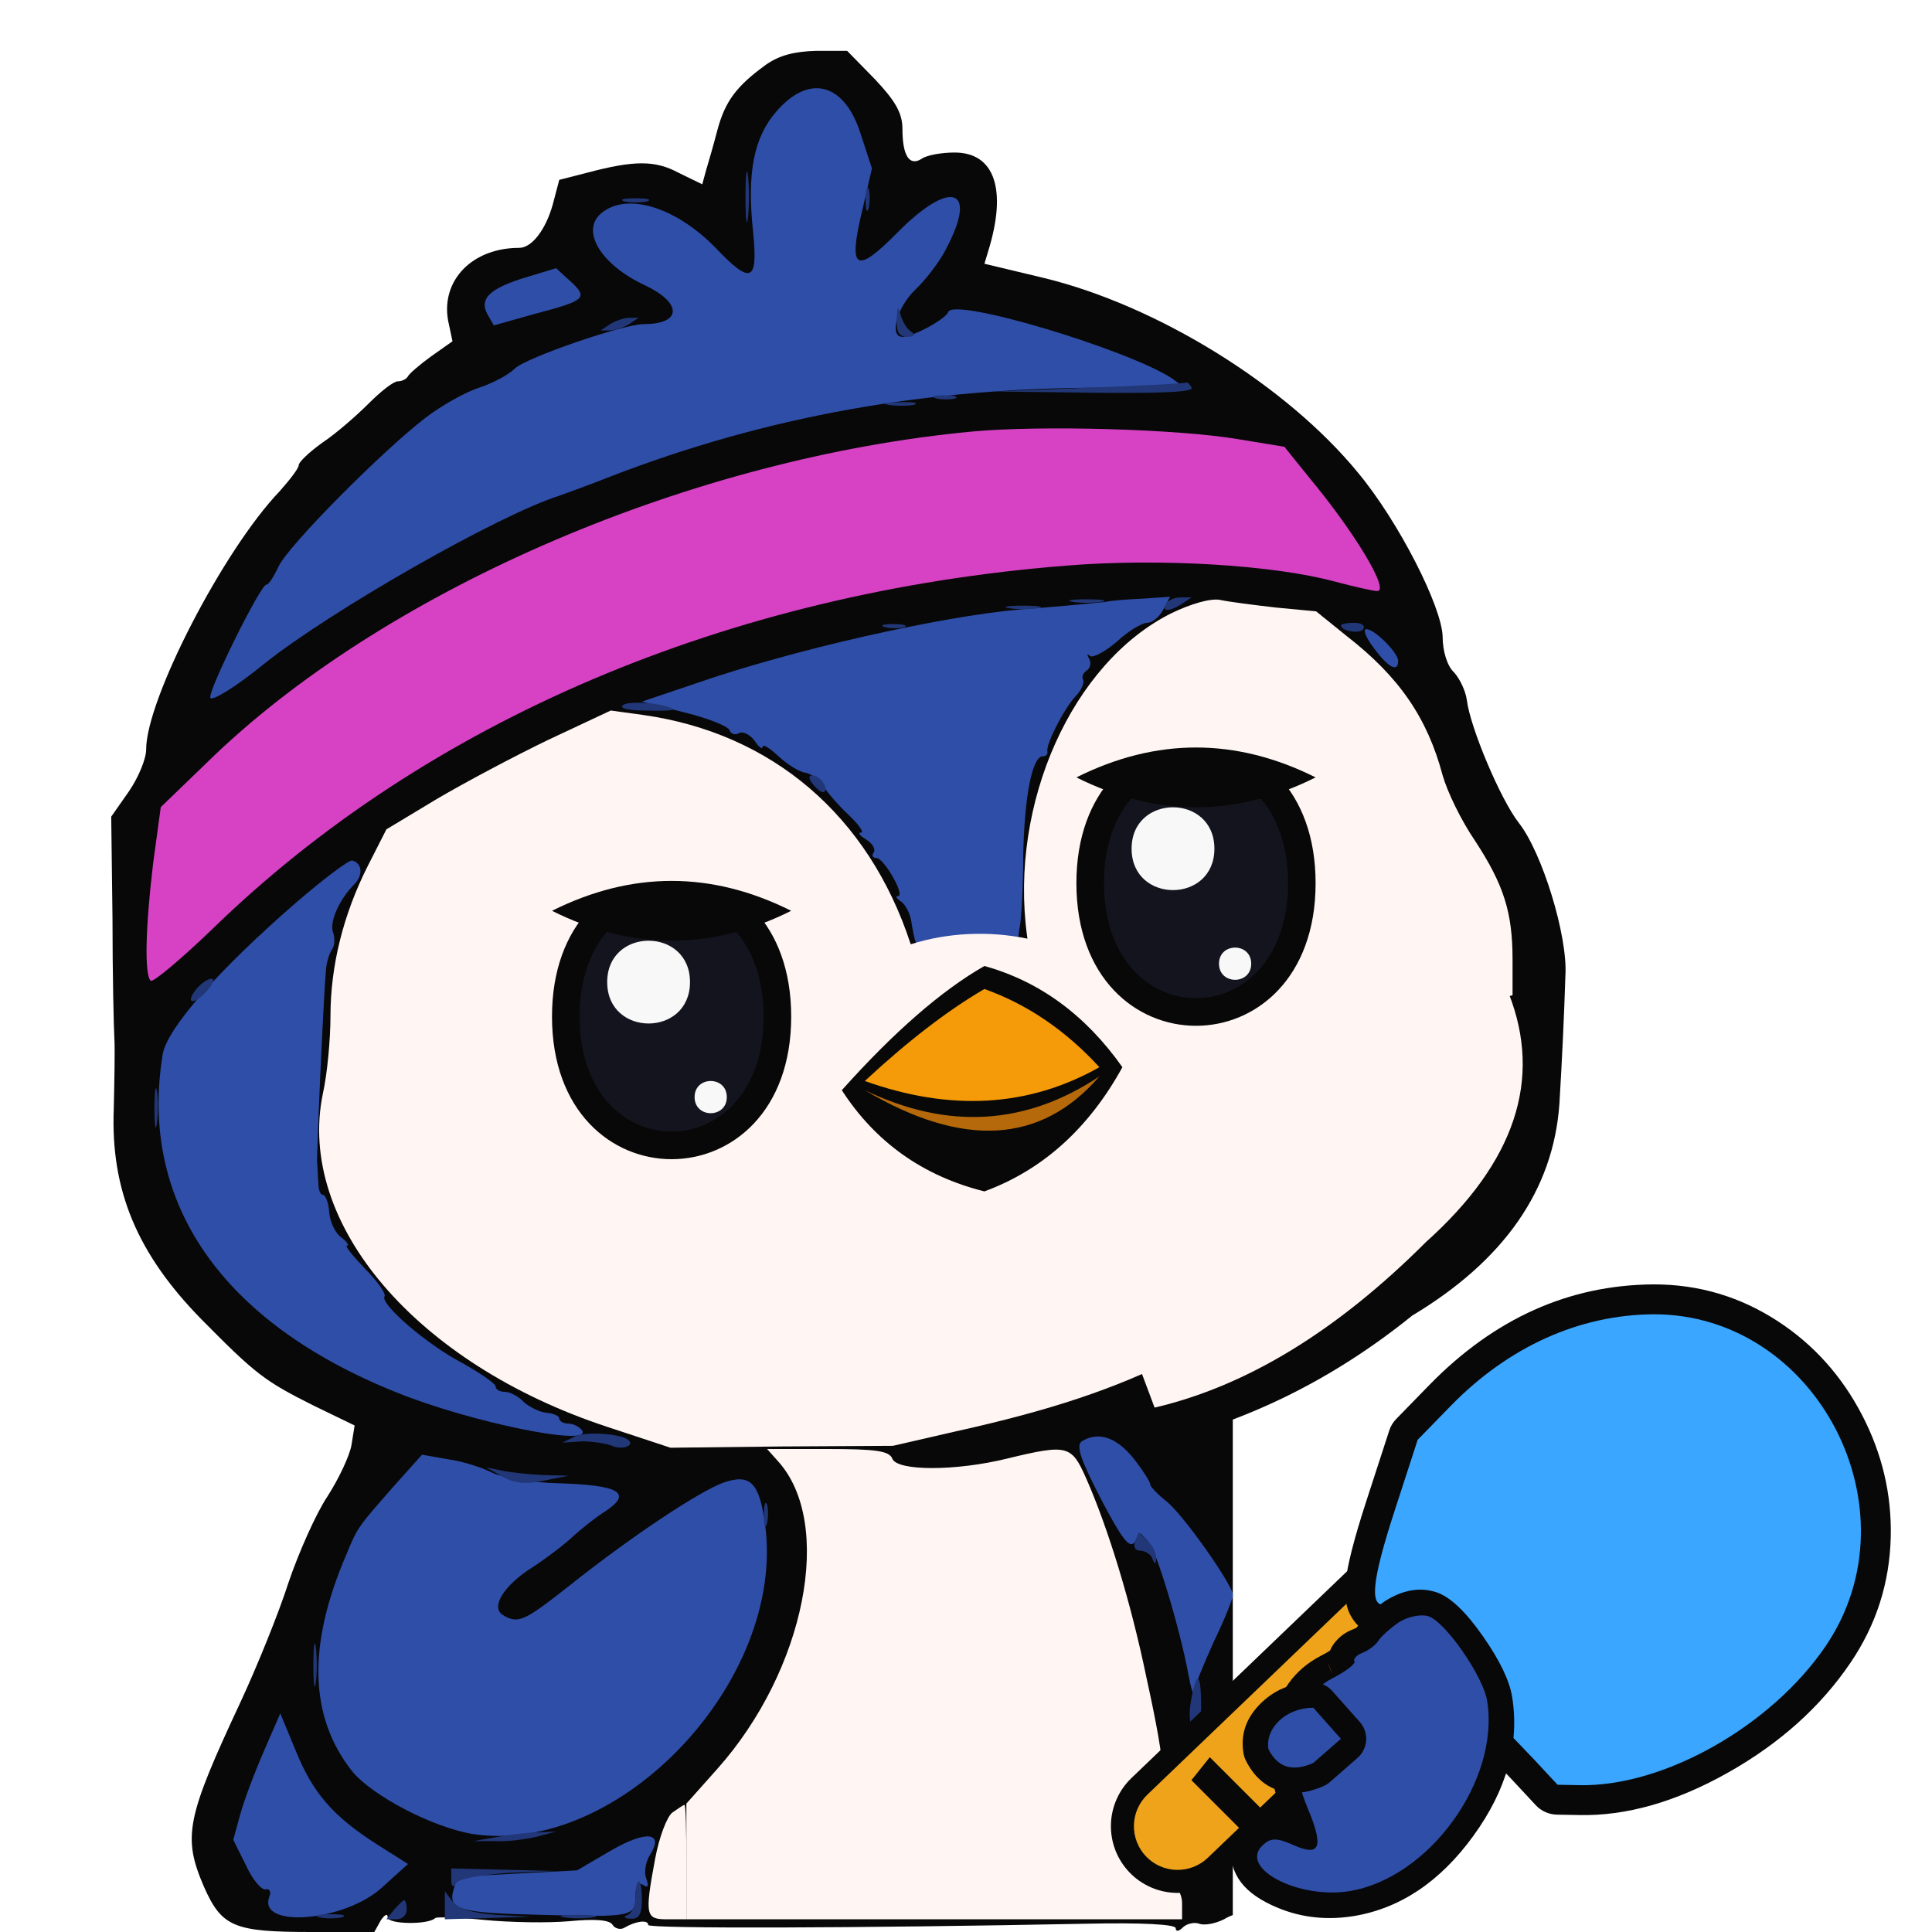
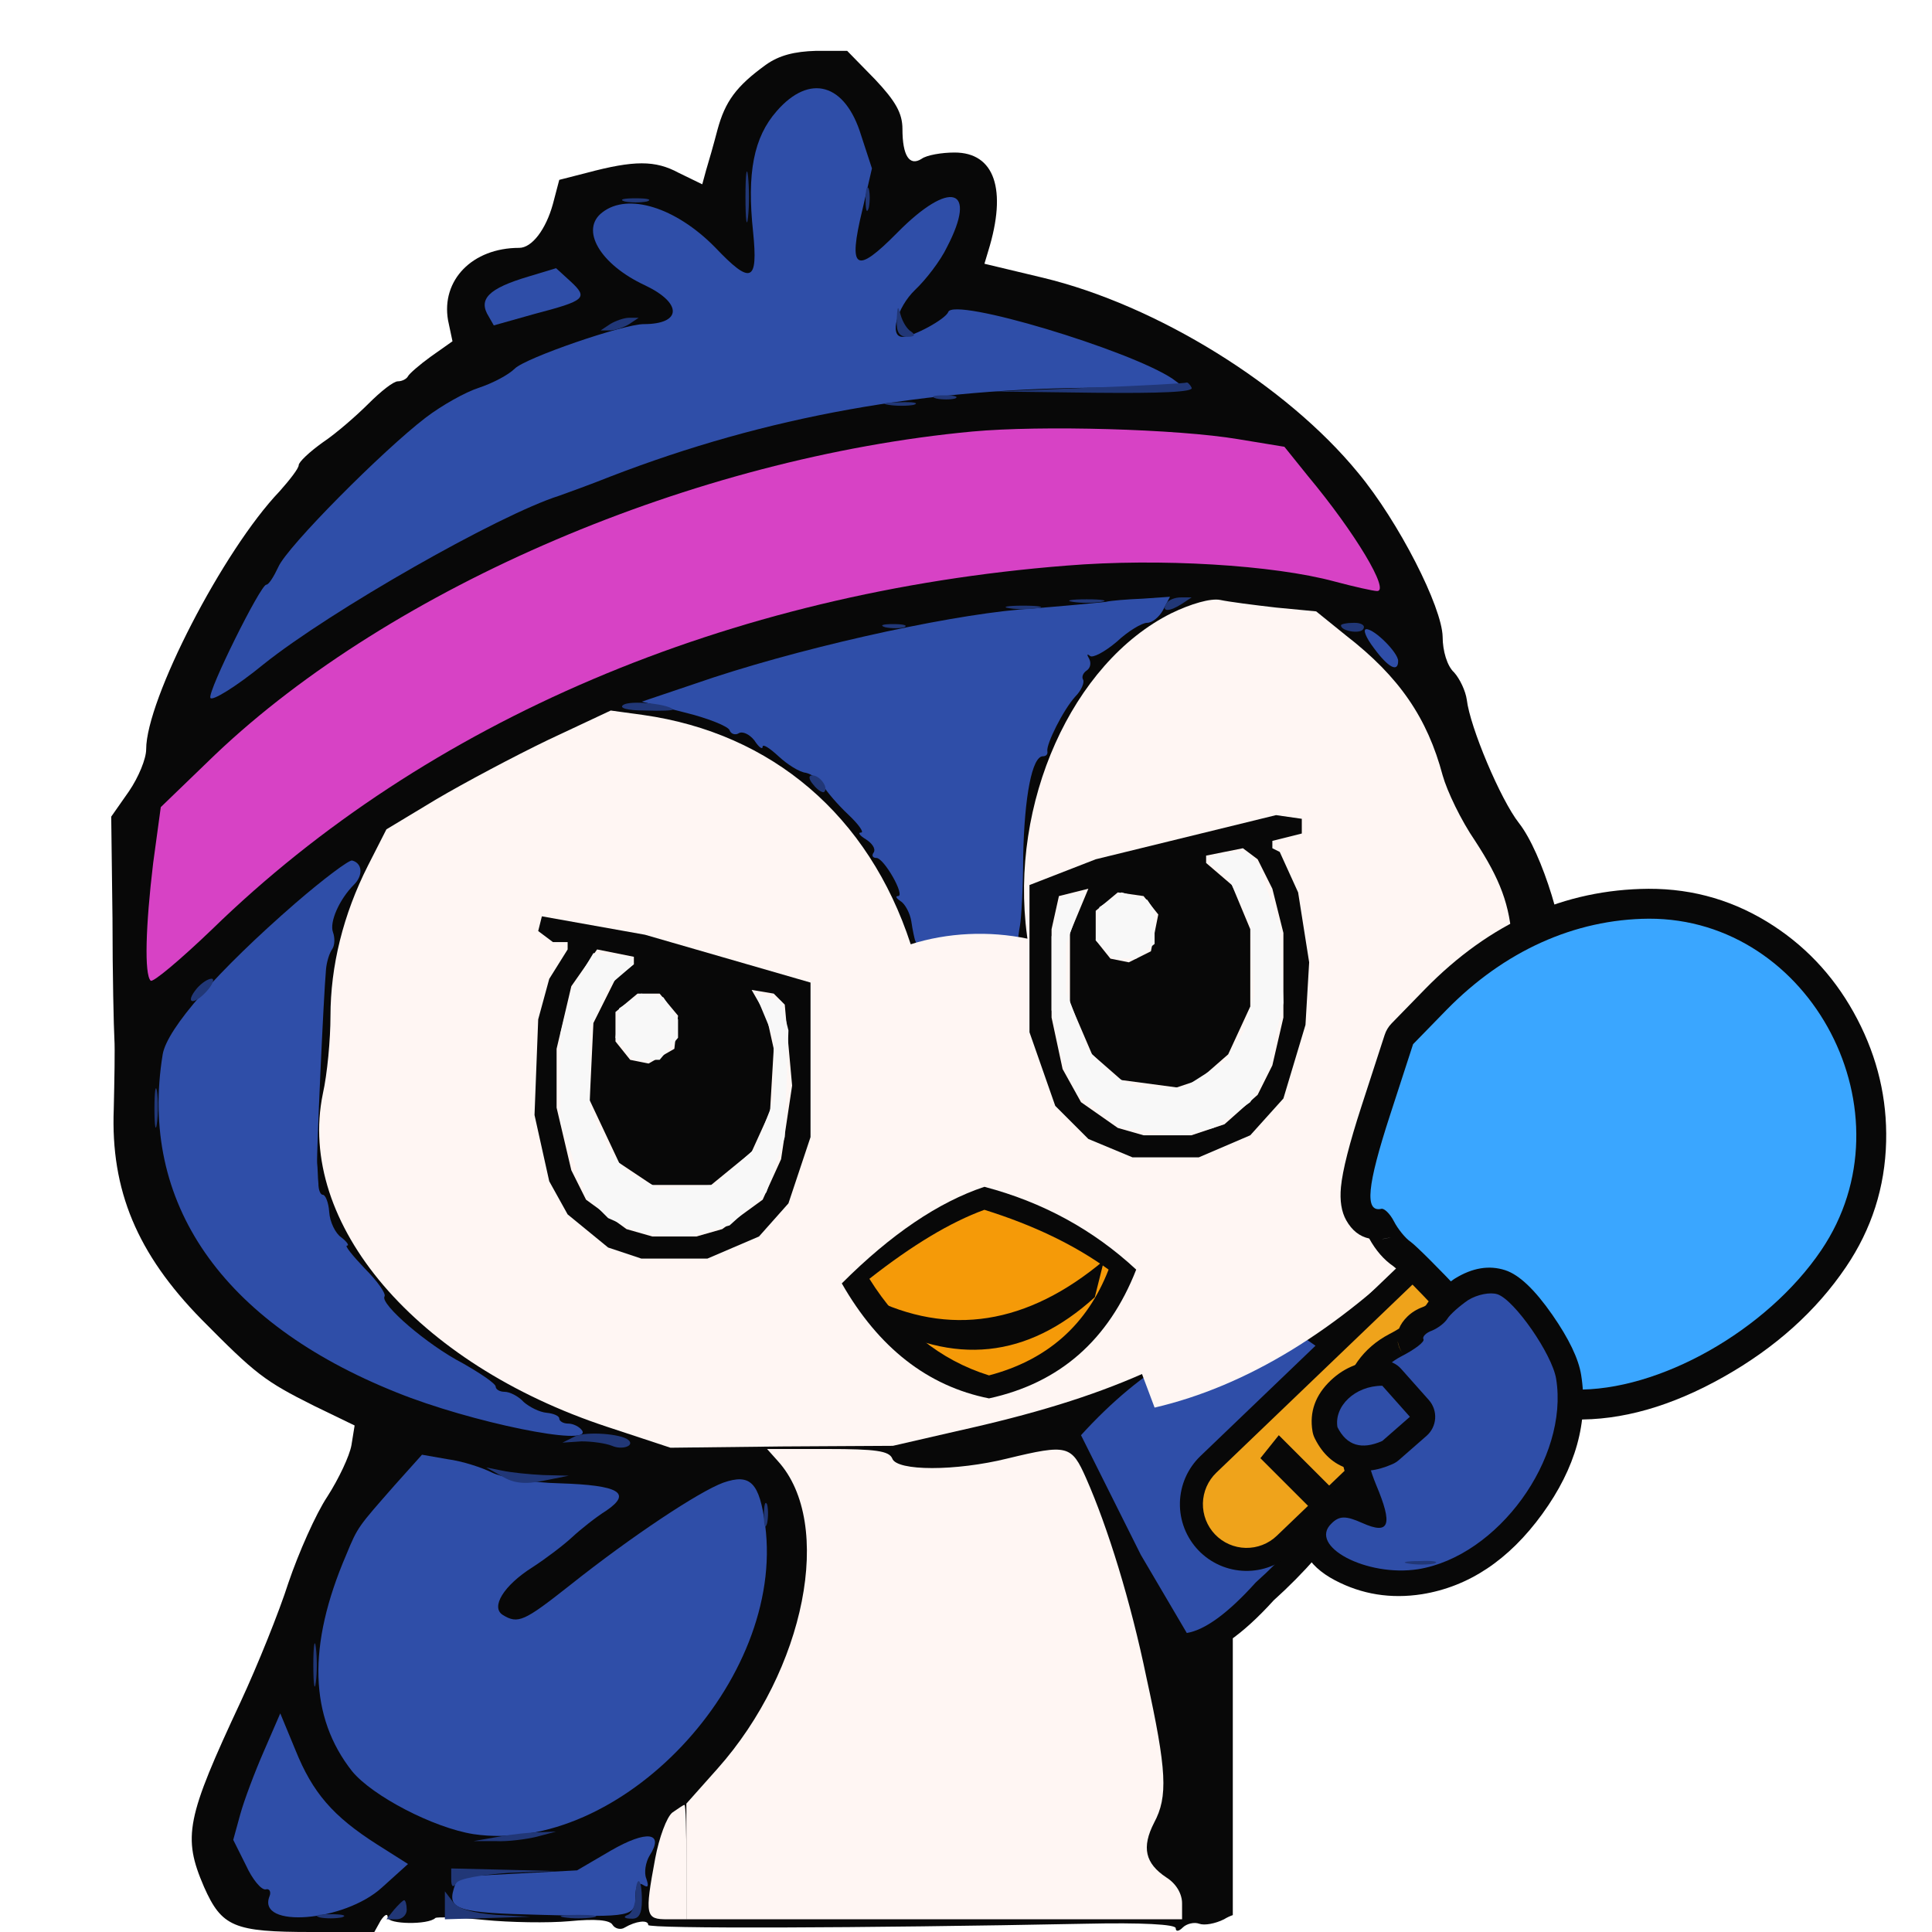
<svg xmlns="http://www.w3.org/2000/svg" viewBox="0 0 420 420" aria-hidden="true" class="sthings" data-character="pip">
  <g data-pip-part="body">
    <path fill="#080808" fill-rule="evenodd" d="M166.48 14.092C169.382 12.02 172.697 11.191 177.395 11.053H184.164L190.243 17.27C194.664 21.967 196.184 24.592 196.184 28.046C196.184 33.849 197.704 36.197 200.329 34.539C201.434 33.711 204.75 33.158 207.513 33.158C216.217 33.158 218.98 41.171 214.836 54.572L214.007 57.336L226.717 60.375C251.447 66.316 279.632 83.724 295.243 102.789C304.086 113.428 313.48 131.941 313.618 138.434C313.618 141.474 314.586 144.789 316.105 146.171C317.349 147.553 318.592 150.178 318.868 152.112C319.559 158.053 326.191 173.803 330.197 178.914C335.24 185.32 340.82 203.421 340.308 212H268V416.327C267.397 416.533 266.736 416.841 266.092 417.237C264.158 418.204 261.809 418.618 260.704 418.204C259.599 417.789 257.941 418.204 257.112 419.033C256.283 419.862 255.592 420 255.592 419.171C255.592 418.342 248.27 417.928 235.974 418.204C187.066 419.171 140.921 419.309 140.921 418.48C140.921 417.237 138.158 417.651 135.809 419.033C134.98 419.586 133.737 419.309 133.184 418.48C132.632 417.375 129.454 417.099 123.789 417.651C119.23 418.066 110.803 417.928 105.276 417.375C99.75 416.822 94.914 416.684 94.638 416.961C93.118 418.48 84.276 418.342 84.276 416.822C84.276 415.855 83.586 416.27 82.757 417.513L81.375 420H67.697C50.842 420 48.217 418.895 44.349 410.191C39.651 399.276 40.48 395.27 52.362 369.849C55.954 362.112 60.651 350.507 62.724 344.013C64.934 337.52 68.664 329.092 71.151 325.362C73.638 321.493 75.987 316.52 76.401 314.171L77.092 309.888L68.25 305.605C57.474 300.217 55.539 298.697 43.796 286.816C29.842 272.586 24.039 258.77 24.73 241.086C24.868 235.007 25.007 228.099 24.868 225.888C24.73 223.539 24.454 211.796 24.454 199.638L24.178 177.533L28.046 172.007C30.118 168.967 31.776 164.961 31.776 162.888C31.776 152.112 48.493 119.645 60.789 106.796C63 104.309 64.934 101.822 64.934 101.132C64.934 100.441 67.283 98.23 70.184 96.158C73.086 94.224 77.507 90.355 80.132 87.73C82.757 85.105 85.52 82.895 86.487 82.895C87.454 82.895 88.421 82.342 88.697 81.789C88.974 81.237 91.184 79.303 93.671 77.507L98.368 74.191L97.401 69.632C95.882 60.928 102.651 53.882 112.875 53.882C115.638 53.882 118.678 49.875 120.197 44.349L121.579 39.099L127.52 37.579C137.882 34.816 142.441 34.816 147.553 37.579L152.664 40.066L153.493 37.026C154.046 35.23 155.151 31.362 155.98 28.184C157.638 22.105 159.987 18.789 166.48 14.092Z" />
    <path fill="#080808" fill-rule="evenodd" d="M318 198 340.307 212Q339.9 225 339 240Q337 268 307 286Q281 307 250 314L247 301Q285 291 301 270Q322 247 318 223V198Z" />
    <path fill="#2f4ea8" fill-rule="evenodd" d="M168.829 24.178C163.855 29.842 162.336 37.579 163.717 50.428C164.822 61.342 163.303 62.033 155.428 53.743C146.862 45.039 136.5 41.862 130.974 46.145C126 49.875 130.421 57.474 140.23 62.033C148.382 65.901 148.243 70.461 139.954 70.461C135.533 70.461 114.257 77.783 111.908 80.132C110.526 81.513 107.072 83.309 104.171 84.276C101.132 85.243 96.02 88.145 92.566 90.77C83.171 97.954 62.447 118.816 60.513 123.237C59.546 125.309 58.441 127.105 57.888 127.105C56.645 127.105 45.178 150.178 45.73 151.697C46.007 152.526 51.257 149.349 57.336 144.375C71.842 132.77 108.454 111.908 121.579 107.763C123.513 107.072 128.487 105.276 132.632 103.618C166.618 90.493 201.296 84.276 240.118 84.276H257.526L254.901 82.342C245.645 76.125 207.237 64.52 206.132 67.836C205.579 69.355 198.533 73.224 196.184 73.224C193.283 73.224 194.941 66.868 198.947 63C201.296 60.789 204.474 56.645 205.855 53.743C212.625 40.757 206.546 38.961 195.079 50.566C185.961 59.822 184.303 58.717 187.48 45.592L189.553 36.612L187.204 29.428C183.75 18.099 176.013 15.888 168.829 24.178Z" />
    <path fill="#2f4ea8" fill-rule="evenodd" d="M114.947 60.099C106.105 62.724 103.895 65.072 106.243 68.803L107.349 70.737L116.191 68.25C127.243 65.349 127.934 64.796 124.066 61.204L120.888 58.303L114.947 60.099Z" />
    <path fill="#2f4ea8" fill-rule="evenodd" d="M240.395 130.836C239.289 130.974 230.862 131.803 221.743 132.493C204.474 134.013 172.421 141.197 151.007 148.658L139.539 152.526L148.796 154.875C153.908 156.118 158.329 157.914 158.605 158.743C158.882 159.572 159.849 159.849 160.539 159.434C161.368 158.882 162.888 159.572 163.993 160.954C164.961 162.474 165.789 163.026 165.789 162.336C165.789 161.645 167.309 162.612 169.243 164.408C171.178 166.204 173.803 167.862 175.184 168C176.428 168.276 178.224 169.52 178.914 170.763C179.743 172.145 182.092 174.908 184.441 177.118C186.651 179.191 187.895 180.987 187.204 180.987C186.375 180.987 186.928 181.678 188.309 182.507C189.553 183.336 190.382 184.441 189.967 185.27C189.414 185.961 189.691 186.513 190.52 186.513C192.178 186.513 196.875 194.803 195.217 194.803C194.526 194.803 194.941 195.355 195.77 195.908C196.737 196.461 197.842 198.533 198.118 200.329C198.395 202.263 198.809 204.059 198.947 204.474C199.224 204.888 199.224 205.579 199.086 206.132C199.086 206.822 199.638 207.237 200.467 207.237C201.296 207.237 201.711 208.066 201.296 209.171C200.053 212.211 203.921 212.901 209.171 210.691C211.934 209.586 215.664 208.618 217.599 208.618C219.947 208.618 221.053 207.789 221.191 206.132C221.191 204.888 221.467 202.539 221.743 201.158C222.02 199.638 222.434 192.868 222.434 185.961C222.711 173.112 224.368 164.408 226.717 164.408C227.408 164.408 227.822 163.993 227.684 163.303C227.408 161.783 231.138 154.322 233.763 151.421C235.145 150.039 235.836 148.243 235.421 147.691C235.145 147.138 235.421 146.309 236.25 145.757C237.079 145.204 237.217 144.099 236.803 143.27C236.25 142.303 236.25 142.026 236.941 142.579C237.493 143.132 240.118 141.75 242.743 139.539C245.23 137.191 248.27 135.395 249.375 135.395C250.48 135.395 252 134.151 252.829 132.632L254.349 129.73L248.408 130.145C245.092 130.283 241.5 130.559 240.395 130.836Z" />
    <path fill="#2f4ea8" fill-rule="evenodd" d="M298.697 140.921C301.737 145.066 303.947 146.309 303.947 143.684C303.947 141.888 298.836 136.776 297.039 136.776C296.211 136.776 296.901 138.572 298.697 140.921Z" />
    <path fill="#2f4ea8" fill-rule="evenodd" d="M64.243 196.322C47.388 210.967 36.336 223.539 35.368 229.204C30.118 261.395 48.217 287.507 86.211 302.704C102.237 309.197 128.763 314.586 126.553 310.993C126 310.164 124.618 309.474 123.513 309.474C122.408 309.474 121.579 308.921 121.579 308.368C121.579 307.816 120.336 307.263 118.816 307.125C117.296 306.987 115.086 305.882 113.842 304.776C112.737 303.533 110.803 302.566 109.697 302.566C108.592 302.566 107.763 302.013 107.763 301.461C107.763 300.77 104.447 298.559 100.579 296.349C92.842 292.342 82.618 283.5 83.586 281.842C84 281.289 82.066 278.526 79.303 275.763C76.678 273 74.882 270.789 75.434 270.789C75.987 270.789 75.434 269.961 74.191 268.993C72.947 268.164 71.704 265.678 71.566 263.467C71.428 261.395 70.737 259.737 70.184 259.737C69.632 259.737 69.217 258.632 69.217 257.25C69.079 256.007 69.079 253.934 68.941 252.829C68.803 250.895 70.322 216.77 70.875 210.691C71.013 209.171 71.566 207.237 72.257 206.27C72.809 205.441 72.809 203.783 72.395 202.678C71.566 200.467 73.776 195.493 76.954 192.316C79.026 190.243 78.75 187.618 76.539 187.066C75.849 186.928 70.322 191.072 64.243 196.322Z" />
-     <path fill="#2f4ea8" fill-rule="evenodd" d="M235.145 313.342C233.901 314.309 234.868 317.211 239.289 325.776C243.849 334.48 245.507 336.691 246.612 335.309L247.993 333.375L249.651 335.171C251.309 336.829 256.421 353.684 258.355 364.046C258.908 367.086 259.461 368.743 259.599 367.776C259.599 366.671 261.671 361.836 263.882 356.862C266.23 352.026 268.026 347.467 268.026 346.776C268.026 344.566 257.112 329.092 253.52 326.329C251.586 324.809 250.066 323.151 250.066 322.737C250.066 322.184 248.408 319.559 246.336 316.934C242.605 312.375 238.737 311.132 235.145 313.342Z" />
+     <path fill="#080808" fill-rule="evenodd" d="M230.93 308.3Q252.288 284.807 277.289 281.546Q278.306 281.414 279.302 281.656Q280.299 281.899 281.141 282.485L304.141 298.485Q304.894 299.009 305.436 299.748Q305.978 300.488 306.251 301.364Q306.524 302.239 306.498 303.156Q306.472 304.073 306.15 304.931Q296.727 330.057 276.888 347.901Q266.725 359.122 258.904 360.425Q258.081 360.562 257.255 360.449Q256.428 360.336 255.672 359.983Q254.917 359.63 254.299 359.069Q253.682 358.508 253.259 357.789L243.259 340.789Q243.164 340.627 243.081 340.46L230.081 314.46Q229.708 313.715 229.573 312.894Q229.438 312.073 229.552 311.248Q229.665 310.424 230.018 309.67Q230.37 308.916 230.93 308.3Z" />
+     <path fill="#2f4ea8" fill-rule="evenodd" d="M235 312Q255 290 278 287L301 303Q292 327 273 344Q264 354 258 355L248 338L235 312Z" />
    <path fill="#2f4ea8" fill-rule="evenodd" d="M85.796 322.875C77.921 331.855 77.783 331.855 75.296 337.934C66.73 357.829 67.283 373.303 76.539 385.046C80.961 390.434 94.224 397.342 102.928 398.724C134.842 403.421 170.763 365.289 166.342 331.579C165.099 322.322 163.164 320.25 157.224 322.322C151.974 324.257 137.329 333.928 123.789 344.704C113.98 352.441 112.599 353.132 109.283 351.059C106.658 349.401 109.421 344.704 115.776 340.697C118.539 338.901 122.408 336 124.342 334.204C126.276 332.408 129.592 329.783 131.803 328.401C137.467 324.533 134.566 322.875 121.717 322.461C115.5 322.322 109.145 321.217 106.934 320.112C104.724 319.007 100.441 317.625 97.263 317.211L91.737 316.243L85.796 322.875Z" />
    <path fill="#2f4ea8" fill-rule="evenodd" d="M57.336 380.763C55.401 385.184 53.053 391.401 52.224 394.441L50.704 399.967L53.467 405.493C54.849 408.533 56.783 410.882 57.75 410.743C58.579 410.467 58.993 411.296 58.579 412.263C55.816 419.309 74.882 417.789 83.033 410.329L88.697 405.217L81.928 400.934C72.395 394.855 67.974 389.743 64.243 380.487L60.928 372.474L57.336 380.763Z" />
    <path fill="#2f4ea8" fill-rule="evenodd" d="M132.77 402.316 125.447 406.599 112.461 407.289 99.474 407.98 98.645 410.605C97.263 415.164 99.612 415.855 117.572 416.27C137.467 416.822 138.158 416.684 138.158 412.125C138.158 409.914 138.711 409.086 139.816 409.776C140.921 410.467 141.059 410.053 140.507 408.395C139.954 407.151 140.368 404.803 141.197 403.421C144.513 398.309 140.645 397.757 132.77 402.316Z" />
    <path fill="#213777" fill-rule="evenodd" d="M162.059 42.829C162.059 47.803 162.336 49.737 162.612 47.25C162.888 44.901 162.888 40.757 162.612 38.27C162.336 35.921 162.059 37.855 162.059 42.829Z" />
    <path fill="#213777" fill-rule="evenodd" d="M188.171 43.52C188.171 45.73 188.447 46.559 188.862 45.178C189.138 43.934 189.138 42 188.862 41.033C188.447 40.204 188.171 41.171 188.171 43.52Z" />
    <path fill="#213777" fill-rule="evenodd" d="M135.809 43.796C137.053 44.072 139.263 44.072 140.645 43.796C141.888 43.382 140.783 43.105 138.158 43.105C135.533 43.105 134.428 43.382 135.809 43.796Z" />
    <path fill="#213777" fill-rule="evenodd" d="M194.941 69.355C194.803 72.257 195.493 73.224 197.289 73.224C198.809 73.224 199.086 72.809 198.118 72.118C197.151 71.566 196.184 69.908 195.77 68.388C195.217 66.316 195.079 66.454 194.941 69.355Z" />
    <path fill="#213777" fill-rule="evenodd" d="M132.632 70.461 130.559 71.842H132.632C133.737 71.842 135.671 71.151 136.776 70.461L138.849 69.079H136.776C135.671 69.079 133.737 69.77 132.632 70.461Z" />
    <path fill="#213777" fill-rule="evenodd" d="M236.941 84.276 216.217 85.105 238.046 85.382C252.276 85.52 259.599 85.243 259.046 84.276C258.632 83.447 258.079 83.033 257.941 83.171C257.803 83.309 248.408 83.862 236.941 84.276Z" />
    <path fill="#213777" fill-rule="evenodd" d="M203.507 86.625C204.75 86.901 206.684 86.901 207.651 86.625C208.48 86.211 207.513 85.934 205.164 85.934C202.954 85.934 202.125 86.211 203.507 86.625Z" />
    <path fill="#213777" fill-rule="evenodd" d="M193.145 88.007C194.803 88.283 197.289 88.283 198.671 88.007C199.914 87.592 198.533 87.316 195.493 87.454C192.454 87.454 191.349 87.73 193.145 88.007Z" />
    <path fill="#213777" fill-rule="evenodd" d="M233.211 130.836C234.868 131.112 237.632 131.112 239.428 130.836C241.086 130.559 239.704 130.283 236.25 130.283C232.796 130.283 231.414 130.559 233.211 130.836Z" />
    <path fill="#213777" fill-rule="evenodd" d="M253.52 131.25C252.414 133.046 254.211 133.046 256.974 131.25L259.046 129.868H256.697C255.454 129.868 253.934 130.421 253.52 131.25Z" />
    <path fill="#213777" fill-rule="evenodd" d="M219.395 132.217C221.053 132.493 223.816 132.493 225.612 132.217C227.27 131.941 225.888 131.664 222.434 131.664C218.98 131.664 217.599 131.941 219.395 132.217Z" />
    <path fill="#213777" fill-rule="evenodd" d="M192.454 136.362C193.697 136.638 195.632 136.638 196.599 136.362C197.428 135.947 196.461 135.671 194.112 135.671C191.901 135.671 191.072 135.947 192.454 136.362Z" />
    <path fill="#213777" fill-rule="evenodd" d="M291.513 135.947C291.513 137.191 295.658 137.882 296.349 136.776C296.901 135.947 295.934 135.395 294.414 135.395C292.757 135.395 291.513 135.671 291.513 135.947Z" />
    <path fill="#213777" fill-rule="evenodd" d="M135.533 153.217C134.428 153.908 136.362 154.461 140.23 154.461C143.822 154.599 146.586 154.461 146.309 154.184C144.789 152.941 137.053 152.25 135.533 153.217Z" />
    <path fill="#213777" fill-rule="evenodd" d="M176.842 170.625C177.809 171.868 178.914 172.421 179.191 172.145C180.158 171.178 178.224 168.553 176.566 168.553C175.737 168.553 175.737 169.382 176.842 170.625Z" />
    <path fill="#213777" fill-rule="evenodd" d="M42.829 214.836C40.066 218.151 42 218.704 44.901 215.526C46.283 214.007 46.697 212.763 46.007 212.763C45.178 212.763 43.796 213.73 42.829 214.836Z" />
    <path fill="#213777" fill-rule="evenodd" d="M33.572 241.086C33.572 244.816 33.849 246.336 34.125 244.125C34.401 242.053 34.401 239.013 34.125 237.217C33.849 235.559 33.572 237.217 33.572 241.086Z" />
    <path fill="#213777" fill-rule="evenodd" d="M125.033 312.237 122.27 313.618 126.414 313.342C128.763 313.342 131.664 313.757 133.046 314.309C135.257 315.276 138.02 314.309 136.638 313.066C135.118 311.684 127.52 311.132 125.033 312.237Z" />
    <path fill="#213777" fill-rule="evenodd" d="M109.145 320.941C111.632 322.461 114.118 322.737 118.125 321.908L123.651 320.803L118.125 320.664C115.086 320.526 111.079 320.112 109.145 319.697L105.691 319.007L109.145 320.941Z" />
    <path fill="#213777" fill-rule="evenodd" d="M166.066 329.507C166.066 331.717 166.342 332.546 166.757 331.164C167.033 329.921 167.033 327.987 166.757 327.02C166.342 326.191 166.066 327.158 166.066 329.507Z" />
-     <path fill="#213777" fill-rule="evenodd" d="M246.75 335.033C246.336 336.276 246.75 337.105 247.855 337.105C248.961 337.105 250.204 337.934 250.48 338.763C251.033 340.145 251.309 340.145 251.309 338.763C251.447 337.796 250.618 336 249.513 335.033L247.579 333.099L246.75 335.033Z" />
    <path fill="#213777" fill-rule="evenodd" d="M68.112 361.974C68.112 366.118 68.388 367.914 68.664 365.704C68.941 363.632 68.941 360.316 68.664 358.105C68.388 356.033 68.112 357.829 68.112 361.974Z" />
-     <path fill="#213777" fill-rule="evenodd" d="M258.908 369.711C258.355 372.75 258.632 375.237 259.599 376.204C260.704 377.309 261.118 376.066 261.118 371.23C261.118 363.493 260.151 362.803 258.908 369.711Z" />
-     <path fill="#213777" fill-rule="evenodd" d="M281.98 379.934C281.98 381.868 282.533 384.355 283.224 385.461L284.605 387.533L284.467 385.461C284.329 384.355 283.776 381.868 283.224 379.934L282.118 376.48L281.98 379.934Z" />
    <path fill="#213777" fill-rule="evenodd" d="M108.454 399.276 102.928 400.243H107.763C110.388 400.382 114.533 399.829 116.743 399.276L120.888 398.171L117.434 398.309C115.5 398.309 111.493 398.724 108.454 399.276Z" />
    <path fill="#213777" fill-rule="evenodd" d="M98.092 408.533C98.092 410.191 98.507 410.467 99.197 409.362C99.75 408.395 104.586 407.566 110.526 407.151L120.888 406.737L109.559 406.461L98.092 406.184V408.533Z" />
    <path fill="#213777" fill-rule="evenodd" d="M138.158 412.263C138.158 414.059 137.329 415.993 136.5 416.27C135.395 416.684 135.671 417.099 137.191 417.099C138.849 417.237 139.539 416.132 139.539 413.092C139.539 410.743 139.263 408.947 138.849 408.947C138.434 408.947 138.158 410.467 138.158 412.263Z" />
-     <path fill="#213777" fill-rule="evenodd" d="M291.237 409.914C292.895 410.191 295.382 410.191 296.763 409.914C298.007 409.5 296.625 409.224 293.586 409.362C290.546 409.362 289.441 409.638 291.237 409.914Z" />
    <path fill="#213777" fill-rule="evenodd" d="M96.711 414.197V417.237L106.105 416.961L115.362 416.684L107.763 416.27C102.789 415.855 99.612 415.026 98.507 413.507L96.711 411.158V414.197Z" />
    <path fill="#213777" fill-rule="evenodd" d="M85.658 415.164 84 417.237H86.211C87.454 417.237 88.421 416.27 88.421 415.164C88.421 414.059 88.145 413.092 87.868 413.092C87.592 413.092 86.625 414.059 85.658 415.164Z" />
    <path fill="#213777" fill-rule="evenodd" d="M69.493 416.822C70.737 417.099 72.947 417.099 74.329 416.822C75.572 416.408 74.467 416.132 71.842 416.132C69.217 416.132 68.112 416.408 69.493 416.822Z" />
    <path fill="#213777" fill-rule="evenodd" d="M122.684 416.822C124.342 417.099 127.105 417.099 128.901 416.822C130.559 416.546 129.178 416.27 125.724 416.27C122.27 416.27 120.888 416.546 122.684 416.822Z" />
-     <path fill="#fff6f3" fill-rule="evenodd" d="M254.625 133.322C258.908 131.25 263.191 130.007 265.263 130.421C267.197 130.836 272.586 131.526 277.421 132.079L286.125 132.908L292.618 138.158C304.224 147.138 310.303 156.118 313.618 168.553C314.586 172.007 317.625 178.362 320.664 182.783C326.882 192.316 328.816 198.257 328.816 208.618V216.355L323.013 217.875C319.697 218.842 315.967 219.947 314.586 220.362C312.789 221.191 312.375 220.776 313.066 219.257C314.309 215.941 311.408 211.934 305.882 209.309L300.77 206.961L295.52 208.48C289.855 210.138 284.191 216.493 282.809 222.434C281.842 226.303 285.849 234.454 289.441 235.697C290.961 236.25 289.993 238.184 285.849 243.572C276.868 254.763 272.033 265.954 268.855 281.842L267.336 289.441L255.592 295.243C242.467 301.875 228.513 306.572 207.928 311.132L194.112 314.309L169.934 314.447L145.757 314.724L131.941 310.164C90.493 296.487 64.382 265.954 70.184 237.77C71.151 233.487 71.842 225.888 71.842 220.914C71.842 210 74.605 198.809 79.993 188.171L84 180.296L94.776 173.803C100.855 170.211 111.77 164.408 119.23 160.816L132.77 154.461L139.816 155.428C167.854 159.394 188.852 177.307 197.983 205.279C206.001 202.726 215.018 202.319 223.355 204.057L223.263 203.368C219.395 174.632 233.072 144.099 254.625 133.322Z" />
-     <path fill="#fff6f3" fill-rule="evenodd" d="M273 208Q310 195 328 216Q339 244 310 270Q281 299 251 306L245 290Q264 265 267 241L273 208Z" />
+     <path fill="#fff6f3" fill-rule="evenodd" d="M254.625 133.322C258.908 131.25 263.191 130.007 265.263 130.421C267.197 130.836 272.586 131.526 277.421 132.079L286.125 132.908L292.618 138.158C304.224 147.138 310.303 156.118 313.618 168.553C314.586 172.007 317.625 178.362 320.664 182.783C326.121 191.15 328.279 196.75 328.725 205H328.73Q331 235 310 270Q281 299 251 306L248.263 298.703C237.135 303.591 224.744 307.407 207.928 311.132L194.112 314.309L169.934 314.447L145.757 314.724L131.941 310.164C90.493 296.487 64.382 265.954 70.184 237.77C71.151 233.487 71.842 225.888 71.842 220.914C71.842 210 74.605 198.809 79.993 188.171L84 180.296L94.776 173.803C100.855 170.211 111.77 164.408 119.23 160.816L132.77 154.461L139.816 155.428C167.854 159.394 188.852 177.307 197.983 205.279C206.001 202.726 215.018 202.319 223.355 204.057L223.263 203.368C219.395 174.632 233.072 144.099 254.625 133.322Z" />
    <path fill="#fff6f3" fill-rule="evenodd" d="M146.171 394.026C144.928 394.993 143.27 399.553 142.441 403.974C140.092 416.546 140.368 417.237 145.066 417.237H149.211V404.803C149.211 397.895 149.072 392.368 148.796 392.368C148.52 392.368 147.414 393.197 146.171 394.026Z" />
    <path fill="#fff6f3" fill-rule="evenodd" d="M169.105 317.625C181.401 331.164 175.046 363.079 155.98 384.493L149.211 392.092V404.664V417.237H203.092H256.974V413.783C256.974 411.711 255.73 409.5 253.52 408.118C248.961 405.079 248.132 401.625 250.895 396.237C253.934 390.572 253.658 384.908 249.237 364.737C245.783 348.02 240.809 331.993 236.112 321.355C232.934 314.171 232.105 313.895 218.98 317.072C207.789 319.836 194.941 319.836 193.974 317.072C193.283 315.414 190.382 315 179.882 315H166.757L169.105 317.625Z" />
    <path fill="#d742c5" fill-rule="evenodd" d="M211.382 93.809C150.868 99.474 85.243 127.52 46.836 163.993L34.954 175.461L33.296 187.618C31.638 201.434 31.362 211.796 32.743 213.178C33.158 213.73 39.237 208.618 46.145 201.987C92.704 156.671 158.329 128.763 231.829 122.961C252.138 121.303 276.868 122.822 290.132 126.414C294.276 127.52 298.559 128.487 299.388 128.487C302.151 128.487 294.691 115.914 284.329 103.48L279.217 97.125L269.132 95.467C256.007 93.257 226.303 92.428 211.382 93.809Z" />
  </g>
  <g data-pip-part="racket">
-     <path fill="#080808" fill-rule="evenodd" d="M339.036 337.466 266.036 407.466Q265.005 408.454 263.801 409.223Q262.597 409.991 261.267 410.51Q259.936 411.028 258.53 411.278Q257.124 411.527 255.696 411.497Q254.268 411.467 252.873 411.159Q251.479 410.851 250.171 410.277Q248.864 409.703 247.693 408.885Q246.523 408.066 245.534 407.036Q244.546 406.005 243.777 404.801Q243.009 403.597 242.49 402.267Q241.972 400.936 241.722 399.53Q241.473 398.124 241.503 396.696Q241.533 395.268 241.841 393.873Q242.149 392.479 242.723 391.171Q243.297 389.864 244.115 388.693Q244.934 387.523 245.964 386.534L318.964 316.534Q319.995 315.546 321.199 314.777Q322.403 314.009 323.733 313.49Q325.064 312.972 326.47 312.722Q327.876 312.473 329.304 312.503Q330.732 312.533 332.126 312.841Q333.521 313.149 334.829 313.723Q336.136 314.297 337.307 315.115Q338.477 315.934 339.466 316.964Q340.454 317.995 341.223 319.199Q341.991 320.403 342.51 321.733Q343.028 323.064 343.278 324.47Q343.527 325.876 343.497 327.304Q343.467 328.732 343.159 330.126Q342.851 331.521 342.277 332.829Q341.703 334.136 340.885 335.307Q340.067 336.477 339.036 337.466Z" />
-     <path fill="#efa31b" fill-rule="evenodd" d="M335.575 333.857 262.575 403.857Q261.9 404.505 261.111 405.008Q260.322 405.511 259.451 405.851Q258.579 406.191 257.657 406.354Q256.736 406.517 255.801 406.498Q254.865 406.478 253.952 406.276Q253.038 406.075 252.181 405.699Q251.324 405.323 250.558 404.786Q249.791 404.25 249.143 403.575Q248.495 402.9 247.992 402.111Q247.489 401.322 247.149 400.451Q246.809 399.579 246.646 398.657Q246.482 397.736 246.502 396.801Q246.522 395.865 246.723 394.952Q246.925 394.038 247.301 393.181Q247.677 392.324 248.213 391.558Q248.75 390.791 249.425 390.143L322.425 320.143Q323.1 319.495 323.889 318.992Q324.678 318.489 325.549 318.149Q326.421 317.809 327.342 317.646Q328.264 317.482 329.199 317.502Q330.135 317.522 331.048 317.723Q331.962 317.925 332.819 318.301Q333.676 318.677 334.442 319.213Q335.209 319.75 335.857 320.425Q336.505 321.1 337.008 321.889Q337.511 322.678 337.851 323.549Q338.191 324.421 338.354 325.342Q338.517 326.264 338.498 327.199Q338.478 328.135 338.276 329.048Q338.075 329.962 337.699 330.819Q337.323 331.675 336.786 332.442Q336.25 333.209 335.575 333.857Z" />
-     <path fill="#080808" fill-rule="evenodd" d="M313 334 326 347 322 352 309 339 313 334Z" />
-     <path fill="#080808" fill-rule="evenodd" d="M263 382 276 395 272 400 259 387 263 382Z" />
+     <path fill="#080808" fill-rule="evenodd" d="M354.036 267.466 281.036 337.466Q280.005 338.454 278.801 339.223Q277.597 339.991 276.267 340.51Q274.936 341.028 273.53 341.278Q272.124 341.527 270.696 341.497Q269.268 341.467 267.874 341.159Q266.479 340.851 265.171 340.277Q263.864 339.703 262.693 338.885Q261.523 338.066 260.534 337.036Q259.546 336.005 258.777 334.801Q258.009 333.597 257.49 332.267Q256.972 330.936 256.722 329.53Q256.473 328.124 256.503 326.696Q256.533 325.268 256.841 323.874Q257.149 322.479 257.723 321.171Q258.297 319.864 259.115 318.693Q259.934 317.523 260.964 316.534L333.964 246.534Q334.995 245.546 336.199 244.777Q337.403 244.009 338.733 243.49Q340.064 242.972 341.47 242.722Q342.876 242.473 344.304 242.503Q345.732 242.533 347.126 242.841Q348.521 243.149 349.829 243.723Q351.136 244.297 352.307 245.115Q353.477 245.933 354.466 246.964Q355.454 247.995 356.223 249.199Q356.991 250.403 357.51 251.733Q358.028 253.064 358.278 254.47Q358.527 255.876 358.497 257.304Q358.467 258.732 358.159 260.126Q357.851 261.521 357.277 262.829Q356.703 264.136 355.885 265.307Q355.067 266.477 354.036 267.466Z" />
+     <path fill="#efa31b" fill-rule="evenodd" d="M350.575 263.857 277.575 333.857Q276.9 334.505 276.111 335.008Q275.322 335.511 274.451 335.851Q273.579 336.191 272.657 336.354Q271.736 336.517 270.801 336.498Q269.865 336.478 268.952 336.276Q268.038 336.075 267.181 335.699Q266.324 335.323 265.558 334.786Q264.791 334.25 264.143 333.575Q263.495 332.9 262.992 332.111Q262.489 331.322 262.149 330.451Q261.809 329.579 261.646 328.657Q261.482 327.736 261.502 326.801Q261.522 325.865 261.723 324.952Q261.925 324.038 262.301 323.181Q262.677 322.324 263.213 321.558Q263.75 320.791 264.425 320.143L337.425 250.143Q338.1 249.495 338.889 248.992Q339.678 248.489 340.549 248.149Q341.421 247.809 342.342 247.646Q343.264 247.482 344.199 247.502Q345.135 247.522 346.048 247.723Q346.962 247.925 347.819 248.301Q348.676 248.677 349.442 249.213Q350.209 249.75 350.857 250.425Q351.505 251.1 352.008 251.889Q352.511 252.678 352.851 253.549Q353.191 254.421 353.354 255.342Q353.517 256.264 353.498 257.199Q353.478 258.135 353.276 259.048Q353.075 259.962 352.699 260.819Q352.323 261.675 351.786 262.442Q351.25 263.209 350.575 263.857Z" />
+     <path fill="#080808" fill-rule="evenodd" d="M328 264 341 277 337 282 324 269 328 264Z" />
+     <path fill="#080808" fill-rule="evenodd" d="M278 312 291 325 287 330 274 317 278 312Z" />
    <g data-pip-part="blade">
-       <path fill="#080808" fill-rule="evenodd" d="M359.395 279.215Q374.219 279.169 386.634 287.321Q398.175 294.899 404.775 307.574Q411.367 320.233 411.031 334.14Q410.671 349.078 402.309 361.425Q392.589 375.789 375.725 385.309Q358.638 394.954 343.17 394.573L338.49 394.49Q337.167 394.467 335.958 393.928Q334.749 393.389 333.847 392.42L328.673 386.86L318.94 376.679L314.208 371.674Q305.815 362.747 303.923 361.282Q300.833 359.176 298.654 355.242Q295.518 354.577 293.664 351.29Q292.09 348.502 292.513 344.042Q293.024 338.642 296.975 326.483L302.009 310.992Q302.477 309.55 303.535 308.464L310.803 301.006Q331.928 279.424 359.367 279.216ZM301.367 355.354Q302.302 355.311 303.369 354.947Q302.999 355.073 302.616 355.154Q301.974 355.291 301.367 355.354Z" />
-       <path fill="#3aa6ff" fill-rule="evenodd" d="M359.416 285.715C343.295 285.838 327.973 292.757 315.448 305.553L308.19 313L303.157 328.492C298.2 343.747 297.615 349.571 301.266 348.796C301.855 348.595 303.161 349.804 304.04 351.527C304.838 353.094 306.505 355.205 307.691 355.982C308.956 356.916 313.988 361.951 318.944 367.222C323.899 372.492 330.439 379.324 333.372 382.369L338.605 387.991L343.285 388.074C361.573 388.525 385.104 375.252 396.925 357.782C417.029 328.099 394.883 285.603 359.416 285.715Z" />
+       <path fill="#080808" fill-rule="evenodd" d="M358.395 193.215Q373.219 193.169 385.634 201.321Q397.175 208.899 403.775 221.574Q410.367 234.233 410.031 248.14Q409.671 263.078 401.309 275.425Q391.589 289.789 374.725 299.309Q357.638 308.954 342.17 308.573L337.49 308.49Q336.167 308.467 334.958 307.928Q333.749 307.389 332.847 306.42L327.673 300.86L317.94 290.679L313.208 285.674Q304.815 276.747 302.923 275.282Q299.833 273.176 297.654 269.242Q294.518 268.577 292.664 265.29Q291.09 262.502 291.513 258.042Q292.024 252.642 295.975 240.483L301.009 224.992Q301.477 223.55 302.535 222.464L309.803 215.006Q330.928 193.424 358.367 193.215ZM300.367 269.354Q301.302 269.311 302.369 268.947Q301.999 269.073 301.616 269.154Q300.974 269.291 300.367 269.354Z" />
+       <path fill="#3aa6ff" fill-rule="evenodd" d="M358.416 199.715C342.295 199.838 326.973 206.757 314.448 219.553L307.19 227L302.157 242.492C297.2 257.747 296.615 263.571 300.266 262.796C300.855 262.595 302.161 263.804 303.04 265.527C303.838 267.094 305.505 269.205 306.691 269.982C307.956 270.916 312.988 275.951 317.944 281.222C322.899 286.492 329.439 293.324 332.372 296.369L337.605 301.991L342.285 302.074C360.573 302.525 384.104 289.252 395.925 271.782C416.029 242.099 393.883 199.603 358.416 199.715Z" />
    </g>
  </g>
  <g data-pip-part="flipper">
-     <path fill="#080808" fill-rule="evenodd" d="M301.048 348.098Q301.153 348.025 301.262 347.958Q306.97 344.424 312.226 346.132Q316.748 347.601 322.48 355.852Q327.869 363.611 328.722 368.87Q331.183 384.109 320.285 399.118Q309.407 414.1 294.135 416.565Q283.968 418.153 275.198 413.531Q270.535 411.074 268.756 407.573Q265.863 401.88 270.558 397.312Q273.975 393.889 278.992 394.689Q274.676 384.084 276.49 374.796Q278.506 364.47 287.074 359.99Q288.285 359.373 289.142 358.818Q289.665 357.479 290.942 356.222Q292.337 354.85 294.353 354.117Q294.916 353.875 294.982 353.77Q296.642 351.118 301.048 348.098ZM288.85 361.575Q288.97 362.887 289.937 364.261Q289.712 363.942 289.535 363.594Q289.01 362.564 288.85 361.575Z" />
-     <path fill="#2f4ea8" fill-rule="evenodd" d="M304.158 352.634C302.289 353.915 300.249 355.722 299.644 356.688C299.04 357.654 297.519 358.758 296.343 359.247C295.036 359.694 294.169 360.574 294.435 361.097C294.833 361.662 292.53 363.383 289.57 364.891C281.346 369.191 279.116 380.524 284.146 392.763C287.839 401.517 287.113 403.75 281.151 401.087C277.6 399.497 276.158 399.465 274.423 401.225C269.349 406.114 282.114 412.876 293.286 411.131C310.61 408.334 326.089 387.071 323.293 369.747C322.422 364.379 314.206 352.558 310.527 351.362C308.95 350.85 306.158 351.396 304.158 352.634Z" />
-     <path fill="#080808" fill-rule="evenodd" d="M285.5 365.75Q286.678 365.75 287.753 366.233Q288.828 366.715 289.611 367.596L295.611 374.346Q295.625 374.362 295.639 374.378Q295.996 374.786 296.266 375.255Q296.536 375.725 296.71 376.238Q296.884 376.751 296.954 377.288Q297.024 377.825 296.988 378.366Q296.952 378.906 296.811 379.429Q296.67 379.953 296.43 380.438Q296.19 380.924 295.86 381.353Q295.529 381.782 295.122 382.139L289.122 387.389Q288.495 387.938 287.734 388.276Q282.476 390.613 278.07 389.257Q273.383 387.815 270.831 382.71Q270.461 381.97 270.325 381.154Q269.273 374.843 274.311 370.07Q278.871 365.75 285.5 365.75Z" />
-     <path fill="#2f4ea8" fill-rule="evenodd" d="M285.5 371.25C279.5 371.25 275 375.75 275.75 380.25Q278.75 386.25 285.5 383.25L291.5 378L285.5 371.25Z" />
+     <path fill="#080808" fill-rule="evenodd" d="M316.048 278.098Q316.153 278.025 316.262 277.958Q321.97 274.424 327.226 276.132Q331.748 277.601 337.48 285.852Q342.869 293.611 343.722 298.87Q346.183 314.109 335.285 329.118Q324.407 344.1 309.135 346.565Q298.968 348.153 290.198 343.531Q285.535 341.074 283.756 337.573Q280.863 331.88 285.558 327.312Q288.975 323.889 293.992 324.689Q289.676 314.084 291.49 304.796Q293.506 294.47 302.074 289.99Q303.285 289.373 304.142 288.818Q304.665 287.479 305.942 286.222Q307.337 284.85 309.353 284.117Q309.916 283.875 309.982 283.77Q311.642 281.118 316.048 278.098ZM303.85 291.575Q303.97 292.887 304.937 294.261Q304.712 293.942 304.535 293.594Q304.01 292.564 303.85 291.575Z" />
+     <path fill="#2f4ea8" fill-rule="evenodd" d="M319.158 282.634C317.289 283.915 315.249 285.722 314.644 286.688C314.04 287.654 312.519 288.758 311.343 289.247C310.036 289.694 309.169 290.574 309.435 291.097C309.833 291.662 307.53 293.383 304.57 294.891C296.346 299.191 294.116 310.524 299.146 322.763C302.839 331.517 302.113 333.75 296.151 331.087C292.6 329.497 291.158 329.465 289.423 331.225C284.349 336.114 297.114 342.876 308.286 341.131C325.61 338.334 341.089 317.071 338.293 299.747C337.422 294.379 329.206 282.558 325.527 281.362C323.95 280.85 321.158 281.396 319.158 282.634Z" />
+     <path fill="#213777" fill-rule="evenodd" d="M296.98 309.934 297.118 306.48 298.224 309.934C298.776 311.868 299.329 314.355 299.467 315.461L299.605 317.533L298.224 315.461C297.533 314.355 296.98 311.868 296.98 309.934Z" />
+     <path fill="#213777" fill-rule="evenodd" d="M306.237 339.914C304.441 339.638 305.546 339.362 308.586 339.362C311.625 339.224 313.007 339.5 311.763 339.914C310.382 340.191 307.895 340.191 306.237 339.914Z" />
+     <path fill="#080808" fill-rule="evenodd" d="M300.5 295.75Q301.678 295.75 302.753 296.233Q303.828 296.715 304.611 297.596L310.611 304.346Q310.625 304.362 310.639 304.378Q310.996 304.786 311.266 305.255Q311.536 305.725 311.71 306.238Q311.884 306.751 311.954 307.288Q312.024 307.825 311.988 308.366Q311.952 308.906 311.811 309.429Q311.67 309.952 311.43 310.438Q311.19 310.924 310.86 311.353Q310.529 311.782 310.122 312.139L304.122 317.389Q303.495 317.938 302.734 318.276Q297.476 320.613 293.07 319.257Q288.383 317.815 285.831 312.71Q285.461 311.97 285.325 311.154Q284.273 304.843 289.311 300.07Q293.871 295.75 300.5 295.75Z" />
+     <path fill="#2f4ea8" fill-rule="evenodd" d="M300.5 301.25C294.5 301.25 290 305.75 290.75 310.25Q293.75 316.25 300.5 313.25L306.5 308L300.5 301.25Z" />
  </g>
  <g class="sthings-face" data-face="neutral">
-     <path fill="#fff6f3" fill-rule="evenodd" d="M127.893 198C137.692 187.334 154.308 187.334 164.107 198H127.893Z" />
-     <path fill="#080808" fill-rule="evenodd" d="M120 221C120 210.832 123.147 203.165 127.893 198H164.107C168.853 203.165 172 210.832 172 221C172 262.332 120 262.332 120 221Z" />
-     <path fill="#14141f" fill-rule="evenodd" d="M126 221C126 209.047 131.144 201.38 137.742 198H154.258C160.856 201.38 166 209.047 166 221C166 254.333 126 254.333 126 221Z" />
-     <path fill="#f8f8f8" fill-rule="evenodd" d="M132 213.5C132 201.5 150 201.5 150 213.5C150 225.5 132 225.5 132 213.5Z" />
-     <path fill="#f8f8f8" fill-rule="evenodd" d="M151 238.5C151 233.833 158 233.833 158 238.5C158 243.167 151 243.167 151 238.5Z" />
-     <path fill="#080808" fill-rule="evenodd" d="M120 198Q146 185 172 198Q146 211 120 198Z" />
-     <path fill="#fff6f3" fill-rule="evenodd" d="M241.893 169C251.692 158.334 268.308 158.334 278.107 169H241.893Z" />
-     <path fill="#080808" fill-rule="evenodd" d="M234 192C234 181.832 237.147 174.165 241.893 169H278.107C282.853 174.165 286 181.832 286 192C286 233.332 234 233.332 234 192Z" />
-     <path fill="#14141f" fill-rule="evenodd" d="M240 192C240 180.047 245.144 172.38 251.742 169H268.258C274.856 172.38 280 180.047 280 192C280 225.333 240 225.333 240 192Z" />
-     <path fill="#f8f8f8" fill-rule="evenodd" d="M246 184.5C246 172.5 264 172.5 264 184.5C264 196.5 246 196.5 246 184.5Z" />
-     <path fill="#f8f8f8" fill-rule="evenodd" d="M265 209.5C265 204.833 272 204.833 272 209.5C272 214.167 265 214.167 265 209.5Z" />
-     <path fill="#080808" fill-rule="evenodd" d="M234 169Q260 156 286 169Q260 182 234 169Z" />
+     <g data-pip-part="eye-0">
+       <path fill="#080808" fill-rule="evenodd" d="M117 202.4 117.8 199.2 140.2 203.2 176.2 213.6V247.2L171.4 261.6L165 268.8L153.8 273.6H139.4L132.2 271.2L123.4 264L119.4 256.8L116.2 242.4L117 221.6L119.4 212.8L123.4 206.4V204.8H120.2ZM169.8 252 172.2 236 170.6 218.4 168.2 216 163.4 215.2 166.6 220.8 168.2 228 167.4 241.6 163.4 250.4 154.6 257.6H141.8L134.6 252.8L128.2 239.2L129 222.4L133.8 212.8L137.8 209.6V208L129.8 206.4L124.2 214.4L121 228V240.8L124.2 254.4L127.4 260.8L136.2 267.2L141.8 268.8H151.4L157 267.2L165.8 260.8ZM133.8 220V226.4L137 230.4L141 231.2L146.6 228L147.4 220.8L143.4 216H138.6Z" />
+       <path fill="#f8f8f8" fill-rule="evenodd" d="M121.8 244V224.8L124.2 215.2L129 207.2L137 208L137.8 209.6L132.2 214.4L128.2 224V240.8L133 251.2L137 255.2L143.4 258.4L155.4 257.6L164.2 249.6L168.2 239.2V225.6L164.2 216L169.8 217.6L171.4 224L170.6 247.2L166.6 259.2L158.6 266.4L149 268.8L139.4 268L132.2 264.8L127.4 260ZM133.8 225.6 134.6 219.2 139.4 216 144.2 216.8 147.4 221.6V225.6L143.4 230.4H137.8Z" />
+     </g>
+     <g data-pip-part="eye-1">
+       <path fill="#080808" fill-rule="evenodd" d="M277.4 177.2 283 178V181.2L276.6 182.8V184.4L278.2 185.2L282.2 194L284.6 209.2L283.8 222.8L279 238.8L271.8 246.8L260.6 251.6H246.2L236.6 247.6L229.4 240.4L223.8 224.4V192.4L238.2 186.8ZM236.6 193.2 230.2 194.8 228.6 202V221.2L231 232.4L235 239.6L243 245.2L248.6 246.8H259L266.2 244.4L273.4 238L276.6 231.6L279 221.2V202.8L276.6 193.2L273.4 186.8L270.2 184.4L262.2 186V187.6L267.8 192.4L271.8 202V218.8L267 229.2L260.6 234.8L255.8 236.4L243.8 234.8L237.4 229.2L232.6 218V202.8ZM238.2 204.4 241.4 208.4 245.4 209.2 250.2 206.8 251.8 198.8 248.6 194.8 243 194 238.2 198Z" />
+       <path fill="#f8f8f8" fill-rule="evenodd" d="M263 187.6 263.8 186 267.8 185.2H271L273.4 187.6L278.2 201.2L279 218L275.8 232.4L271.8 239.6L263.8 245.2L256.6 246.8L243.8 245.2L234.2 238L231 230.8L228.6 219.6V203.6L230.2 196.4L231 194.8L235.8 194L231.8 205.2V215.6L236.6 228.4L242.2 234L247 236.4H257.4L266.2 230.8L270.2 224.4L272.6 216.4L271.8 200.4L267 190.8ZM239 197.2 243.8 194 249.4 195.6 251 198V205.2L247 208.4H242.2L238.2 204.4Z" />
+     </g>
    <g data-pip-part="beak">
-       <path fill="#080808" fill-rule="evenodd" d="M183 237Q200 218 214 210Q232 215 244 232Q233 252 214 259Q194 254 183 237Z" />
-       <path fill="#f59a08" fill-rule="evenodd" d="M188 235Q202 222 214 215Q228 220 239 232Q216 245 188 235Z" />
-       <path fill="#b5690b" fill-rule="evenodd" d="M188 237Q215 250 239 234Q220 256 188 237Z" />
+       <path fill="#080808" fill-rule="evenodd" d="M183 279Q199 263 214 258Q233 263 247 276Q238 299 215 304Q195 300 183 279Z" />
+       <path fill="#f59a08" fill-rule="evenodd" d="M189 278Q203 267 214 263Q230 268 241 276Q234 294 215 299Q199 294 189 278Z" />
+       <path fill="#080808" fill-rule="evenodd" d="M189 282Q215 295 240 274L238 282Q216 302 190 287L189 282Z" />
    </g>
  </g>
</svg>
